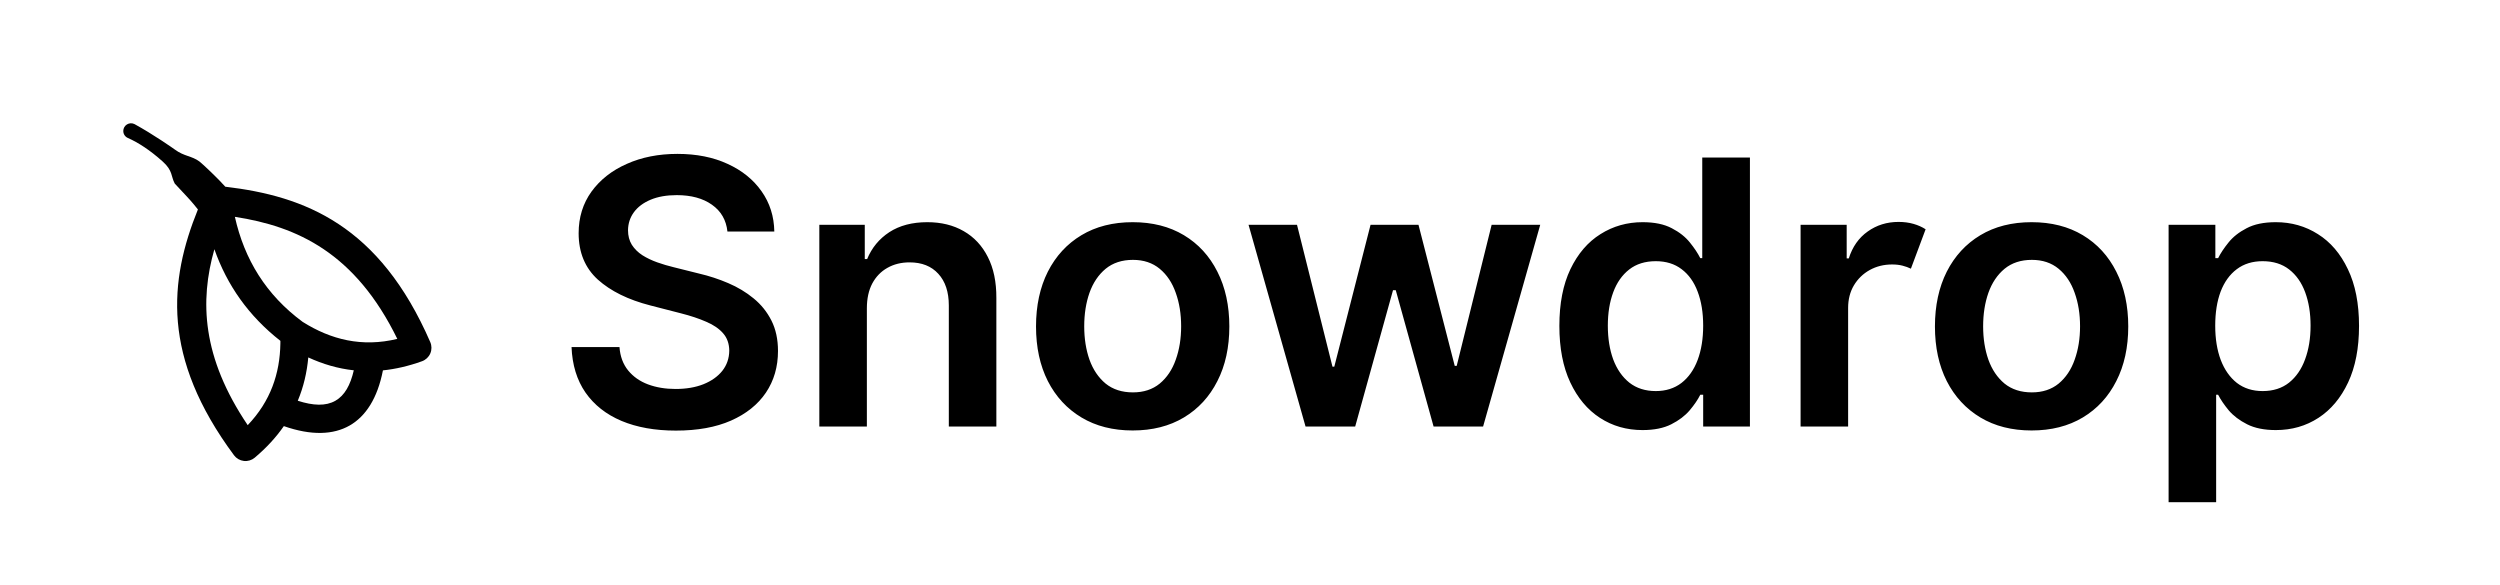
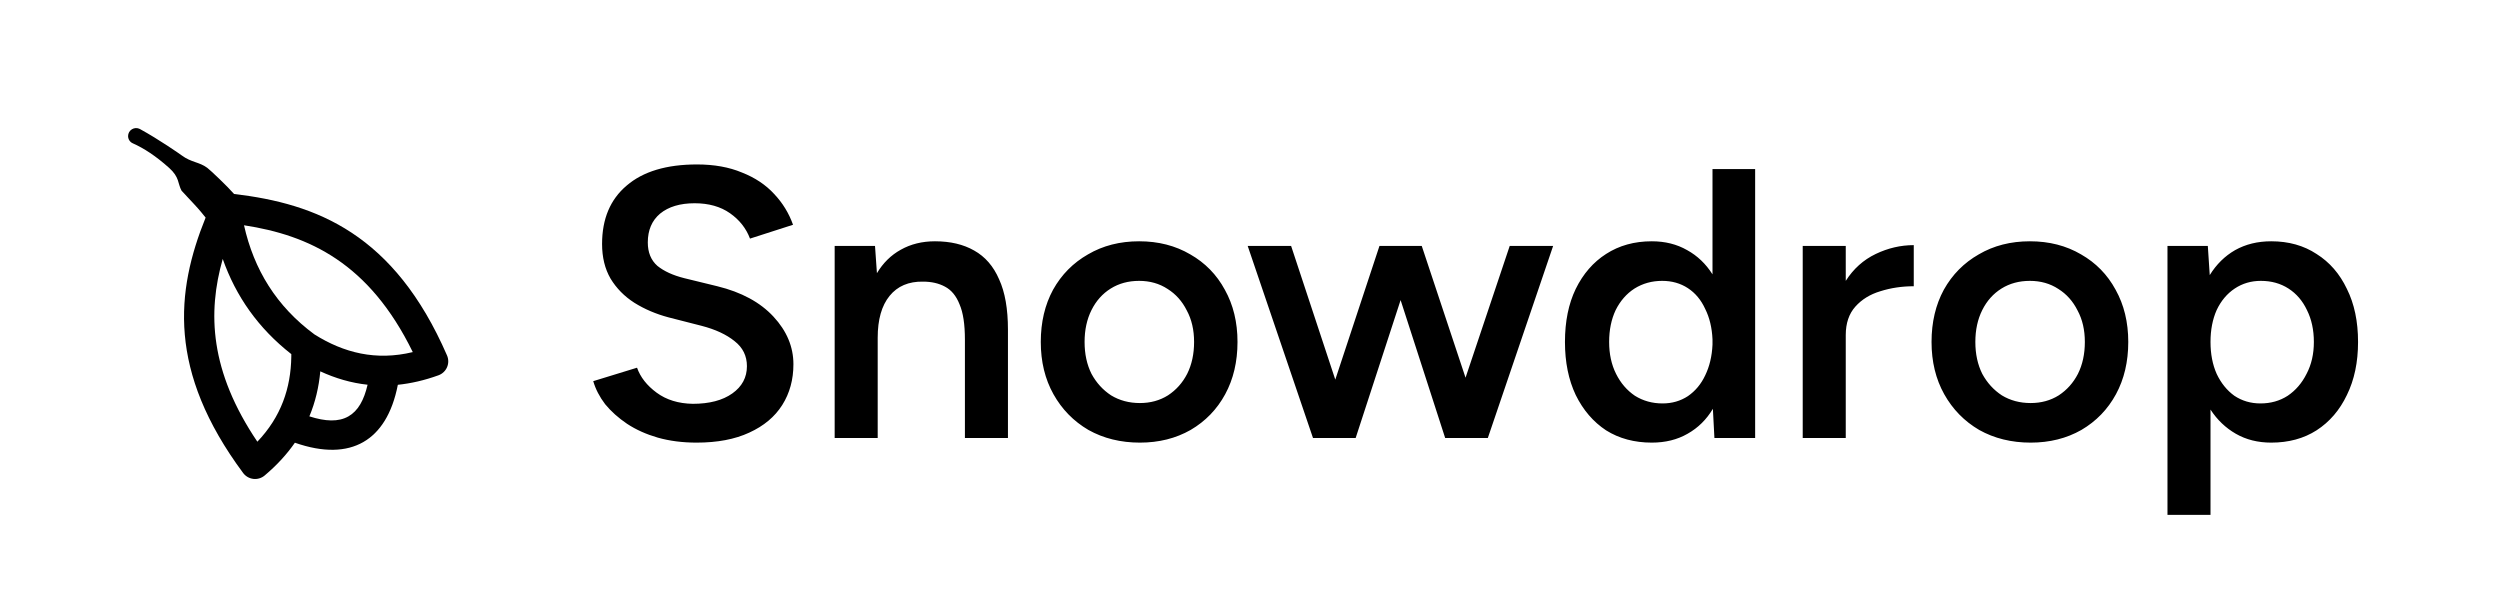
- <svg xmlns="http://www.w3.org/2000/svg" width="1014" height="237" viewBox="0 0 1014 237" fill="none">
-   <path fill-rule="evenodd" clip-rule="evenodd" d="M80.273 84.949C79.303 83.733 77.965 82.039 75.704 79.619C72.071 75.729 70.933 74.54 70.892 74.467C69.287 71.537 70.183 69.271 65.987 65.511C60.851 60.91 56.15 57.86 51.881 55.968C50.746 55.488 50.008 54.376 50.008 53.143L50 53.141C49.999 52.044 50.572 51.027 51.511 50.457C52.449 49.887 53.617 49.847 54.592 50.353C62.204 54.524 70.281 60.183 70.892 60.638C74.706 63.474 77.759 63.174 80.9 65.511C82.154 66.443 88.692 72.654 91.383 75.73C123.71 79.535 153.895 91.351 174.519 138.761C175.158 140.228 175.16 141.893 174.526 143.362C173.891 144.831 172.677 145.972 171.171 146.516C165.686 148.495 160.409 149.703 155.316 150.223C153.111 161.552 148.342 168.857 141.82 172.588C135.194 176.378 126.271 176.744 115.127 172.835C112.015 177.323 108.113 181.599 103.317 185.636C102.092 186.667 100.496 187.147 98.904 186.961C97.314 186.775 95.871 185.94 94.918 184.655C65.385 144.827 68.62 113.759 80.273 84.949ZM113.73 138.249C100.833 128.152 92.082 115.664 86.956 101.087C80.984 122.068 81.879 144.885 100.471 172.441C109.759 162.707 113.528 151.495 113.722 139.328C113.722 139.324 113.722 139.32 113.722 139.316C113.728 138.961 113.73 138.605 113.73 138.249ZM120.778 162.545C127.054 164.563 132.134 164.779 136.053 162.537C139.797 160.395 142.113 156.209 143.502 150.199C137.069 149.502 130.933 147.692 125.043 144.972C124.49 151.062 123.124 156.935 120.778 162.545ZM95.264 87.945C99.115 105.203 107.914 119.608 122.765 130.557C134.24 137.772 146.807 140.927 161.15 137.457C144.108 102.61 120.611 91.84 95.264 87.945Z" fill="black" />
-   <path d="M295.046 93.898C294.549 89.246 292.454 85.624 288.761 83.032C285.103 80.44 280.344 79.144 274.485 79.144C270.366 79.144 266.832 79.765 263.885 81.008C260.938 82.251 258.683 83.938 257.12 86.068C255.558 88.199 254.759 90.631 254.723 93.366C254.723 95.638 255.238 97.609 256.268 99.278C257.333 100.947 258.771 102.368 260.582 103.54C262.393 104.676 264.4 105.635 266.602 106.416C268.803 107.197 271.023 107.854 273.26 108.387L283.487 110.944C287.607 111.903 291.566 113.199 295.366 114.832C299.201 116.466 302.628 118.526 305.646 121.011C308.7 123.497 311.115 126.498 312.891 130.013C314.666 133.529 315.554 137.648 315.554 142.371C315.554 148.763 313.92 154.392 310.653 159.257C307.386 164.087 302.663 167.869 296.484 170.603C290.341 173.302 282.901 174.651 274.165 174.651C265.678 174.651 258.31 173.337 252.06 170.71C245.845 168.082 240.98 164.246 237.464 159.204C233.984 154.161 232.102 148.018 231.818 140.773H251.261C251.545 144.573 252.717 147.734 254.776 150.255C256.836 152.776 259.517 154.658 262.82 155.901C266.158 157.144 269.886 157.766 274.006 157.766C278.303 157.766 282.067 157.126 285.298 155.848C288.565 154.534 291.122 152.723 292.969 150.415C294.815 148.071 295.756 145.337 295.792 142.212C295.756 139.371 294.922 137.027 293.288 135.18C291.655 133.298 289.364 131.736 286.417 130.493C283.505 129.214 280.096 128.078 276.19 127.084L263.778 123.888C254.794 121.58 247.692 118.082 242.472 113.394C237.287 108.671 234.695 102.403 234.695 94.591C234.695 88.163 236.435 82.535 239.915 77.705C243.43 72.876 248.207 69.129 254.244 66.466C260.281 63.767 267.116 62.418 274.751 62.418C282.493 62.418 289.276 63.767 295.099 66.466C300.959 69.129 305.558 72.84 308.896 77.599C312.234 82.322 313.956 87.755 314.062 93.898H295.046ZM351.602 125.06V173H332.32V91.182H350.75V105.085H351.709C353.591 100.504 356.592 96.864 360.711 94.165C364.866 91.466 369.997 90.117 376.105 90.117C381.752 90.117 386.67 91.324 390.86 93.739C395.086 96.153 398.353 99.651 400.661 104.232C403.005 108.813 404.159 114.371 404.124 120.905V173H384.841V123.888C384.841 118.419 383.421 114.14 380.58 111.05C377.774 107.961 373.886 106.416 368.914 106.416C365.541 106.416 362.54 107.162 359.912 108.653C357.32 110.109 355.278 112.222 353.786 114.992C352.33 117.762 351.602 121.118 351.602 125.06ZM459.415 174.598C451.425 174.598 444.5 172.84 438.641 169.325C432.781 165.809 428.236 160.891 425.004 154.57C421.808 148.249 420.21 140.862 420.21 132.411C420.21 123.959 421.808 116.555 425.004 110.198C428.236 103.842 432.781 98.906 438.641 95.39C444.5 91.874 451.425 90.117 459.415 90.117C467.405 90.117 474.33 91.874 480.189 95.39C486.048 98.906 490.576 103.842 493.772 110.198C497.004 116.555 498.619 123.959 498.619 132.411C498.619 140.862 497.004 148.249 493.772 154.57C490.576 160.891 486.048 165.809 480.189 169.325C474.33 172.84 467.405 174.598 459.415 174.598ZM459.521 159.151C463.854 159.151 467.476 157.961 470.388 155.582C473.3 153.167 475.466 149.935 476.887 145.887C478.343 141.839 479.07 137.329 479.07 132.357C479.07 127.35 478.343 122.822 476.887 118.774C475.466 114.69 473.3 111.441 470.388 109.026C467.476 106.612 463.854 105.404 459.521 105.404C455.083 105.404 451.389 106.612 448.442 109.026C445.53 111.441 443.346 114.69 441.89 118.774C440.47 122.822 439.759 127.35 439.759 132.357C439.759 137.329 440.47 141.839 441.89 145.887C443.346 149.935 445.53 153.167 448.442 155.582C451.389 157.961 455.083 159.151 459.521 159.151ZM529.528 173L506.41 91.182H526.065L540.447 148.71H541.193L555.895 91.182H575.337L590.039 148.391H590.838L605.007 91.182H624.716L601.545 173H581.463L566.122 117.709H565.004L549.663 173H529.528ZM666.198 174.438C659.77 174.438 654.017 172.787 648.939 169.484C643.861 166.182 639.848 161.388 636.901 155.102C633.953 148.817 632.48 141.182 632.48 132.197C632.48 123.107 633.971 115.436 636.954 109.186C639.972 102.901 644.039 98.16 649.152 94.964C654.266 91.732 659.965 90.117 666.251 90.117C671.045 90.117 674.987 90.933 678.076 92.567C681.166 94.165 683.616 96.1 685.427 98.373C687.238 100.61 688.641 102.723 689.635 104.712H690.434V63.909H709.77V173H690.807V160.109H689.635C688.641 162.098 687.203 164.211 685.32 166.448C683.438 168.65 680.953 170.532 677.863 172.094C674.774 173.657 670.885 174.438 666.198 174.438ZM671.578 158.618C675.661 158.618 679.142 157.517 682.018 155.315C684.894 153.078 687.078 149.971 688.57 145.994C690.061 142.016 690.807 137.382 690.807 132.091C690.807 126.8 690.061 122.201 688.57 118.295C687.114 114.388 684.948 111.352 682.071 109.186C679.23 107.02 675.732 105.937 671.578 105.937C667.281 105.937 663.694 107.055 660.818 109.293C657.941 111.53 655.775 114.619 654.319 118.561C652.863 122.503 652.135 127.013 652.135 132.091C652.135 137.205 652.863 141.768 654.319 145.781C655.811 149.758 657.994 152.901 660.871 155.209C663.783 157.482 667.352 158.618 671.578 158.618ZM730.318 173V91.182H749.015V104.818H749.867C751.358 100.095 753.915 96.455 757.537 93.898C761.159 91.306 765.332 90.01 770.055 90.01C772.257 90.01 774.281 90.276 776.127 90.809C777.974 91.342 779.608 92.07 781.028 92.993L775.062 108.973C774.032 108.476 772.896 108.067 771.653 107.748C770.41 107.428 769.007 107.268 767.445 107.268C764.107 107.268 761.088 108.014 758.39 109.506C755.691 110.997 753.542 113.075 751.944 115.738C750.382 118.366 749.6 121.42 749.6 124.9V173H730.318ZM824.015 174.598C816.025 174.598 809.1 172.84 803.24 169.325C797.381 165.809 792.836 160.891 789.604 154.57C786.408 148.249 784.81 140.862 784.81 132.411C784.81 123.959 786.408 116.555 789.604 110.198C792.836 103.842 797.381 98.906 803.24 95.39C809.1 91.874 816.025 90.117 824.015 90.117C832.005 90.117 838.929 91.874 844.789 95.39C850.648 98.906 855.176 103.842 858.372 110.198C861.603 116.555 863.219 123.959 863.219 132.411C863.219 140.862 861.603 148.249 858.372 154.57C855.176 160.891 850.648 165.809 844.789 169.325C838.929 172.84 832.005 174.598 824.015 174.598ZM824.121 159.151C828.453 159.151 832.076 157.961 834.988 155.582C837.9 153.167 840.066 149.935 841.486 145.887C842.942 141.839 843.67 137.329 843.67 132.357C843.67 127.35 842.942 122.822 841.486 118.774C840.066 114.69 837.9 111.441 834.988 109.026C832.076 106.612 828.453 105.404 824.121 105.404C819.682 105.404 815.989 106.612 813.042 109.026C810.13 111.441 807.946 114.69 806.49 118.774C805.069 122.822 804.359 127.35 804.359 132.357C804.359 137.329 805.069 141.839 806.49 145.887C807.946 149.935 810.13 153.167 813.042 155.582C815.989 157.961 819.682 159.151 824.121 159.151ZM879.585 203.682V91.182H898.548V104.712H899.667C900.661 102.723 902.064 100.61 903.875 98.373C905.686 96.1 908.137 94.165 911.226 92.567C914.316 90.933 918.257 90.117 923.051 90.117C929.372 90.117 935.072 91.732 940.15 94.964C945.264 98.16 949.312 102.901 952.295 109.186C955.313 115.436 956.823 123.107 956.823 132.197C956.823 141.182 955.349 148.817 952.401 155.102C949.454 161.388 945.441 166.182 940.363 169.484C935.285 172.787 929.532 174.438 923.105 174.438C918.417 174.438 914.529 173.657 911.439 172.094C908.35 170.532 905.864 168.65 903.982 166.448C902.135 164.211 900.697 162.098 899.667 160.109H898.868V203.682H879.585ZM898.495 132.091C898.495 137.382 899.241 142.016 900.732 145.994C902.259 149.971 904.443 153.078 907.284 155.315C910.161 157.517 913.641 158.618 917.725 158.618C921.986 158.618 925.555 157.482 928.431 155.209C931.308 152.901 933.474 149.758 934.93 145.781C936.421 141.768 937.167 137.205 937.167 132.091C937.167 127.013 936.439 122.503 934.983 118.561C933.527 114.619 931.361 111.53 928.485 109.293C925.608 107.055 922.021 105.937 917.725 105.937C913.605 105.937 910.107 107.02 907.231 109.186C904.355 111.352 902.171 114.388 900.679 118.295C899.223 122.201 898.495 126.8 898.495 132.091Z" fill="black" />
+ <svg xmlns="http://www.w3.org/2000/svg" width="976" height="237" viewBox="0 0 976 237" fill="none">
+   <path fill-rule="evenodd" clip-rule="evenodd" d="M80.273 84.949C79.303 83.733 77.965 82.039 75.704 79.619C72.071 75.729 70.933 74.54 70.892 74.467C69.287 71.537 70.183 69.271 65.987 65.511C60.851 60.91 56.15 57.86 51.881 55.968C50.746 55.488 50.008 54.376 50.008 53.143L50 53.141C49.999 52.044 50.572 51.027 51.511 50.457C52.449 49.887 53.617 49.847 54.592 50.353C62.204 54.524 70.281 60.183 70.892 60.638C74.706 63.474 77.759 63.174 80.9 65.511C82.154 66.443 88.692 72.654 91.383 75.73C123.71 79.535 153.895 91.351 174.519 138.761C175.158 140.228 175.16 141.893 174.526 143.362C173.891 144.831 172.677 145.972 171.171 146.516C165.686 148.495 160.409 149.703 155.316 150.223C153.111 161.552 148.342 168.857 141.82 172.588C135.194 176.378 126.271 176.744 115.127 172.835C112.015 177.323 108.113 181.599 103.317 185.636C102.092 186.667 100.496 187.147 98.904 186.961C97.314 186.775 95.871 185.94 94.918 184.655C65.385 144.827 68.62 113.759 80.273 84.949ZM113.73 138.249C100.833 128.152 92.082 115.664 86.956 101.087C80.984 122.068 81.879 144.885 100.471 172.441C109.759 162.707 113.528 151.495 113.722 139.328C113.722 139.324 113.722 139.32 113.722 139.316C113.728 138.961 113.73 138.605 113.73 138.249ZM120.778 162.545C127.054 164.563 132.134 164.779 136.053 162.537C139.797 160.395 142.113 156.209 143.502 150.199C137.068 149.502 130.933 147.692 125.043 144.972C124.49 151.062 123.124 156.935 120.778 162.545ZM95.264 87.945C99.115 105.203 107.914 119.608 122.765 130.557C134.24 137.772 146.807 140.927 161.15 137.457C144.108 102.61 120.611 91.84 95.264 87.945Z" fill="black" />
+   <path d="M271.95 172.8C266.45 172.8 261.4 172.15 256.8 170.85C252.3 169.55 248.3 167.75 244.8 165.45C241.4 163.15 238.55 160.6 236.25 157.8C234.05 154.9 232.5 151.9 231.6 148.8L248.7 143.55C250 147.25 252.55 150.5 256.35 153.3C260.15 156.1 264.85 157.55 270.45 157.65C276.95 157.65 282.1 156.3 285.9 153.6C289.7 150.9 291.6 147.35 291.6 142.95C291.6 138.95 290 135.7 286.8 133.2C283.6 130.6 279.3 128.6 273.9 127.2L261 123.9C256.1 122.6 251.65 120.7 247.65 118.2C243.75 115.7 240.65 112.55 238.35 108.75C236.15 104.95 235.05 100.45 235.05 95.25C235.05 85.45 238.25 77.85 244.65 72.45C251.05 66.95 260.2 64.2 272.1 64.2C278.8 64.2 284.65 65.25 289.65 67.35C294.75 69.35 298.95 72.15 302.25 75.75C305.55 79.25 308 83.25 309.6 87.75L292.8 93.15C291.3 89.15 288.7 85.85 285 83.25C281.3 80.65 276.7 79.35 271.2 79.35C265.5 79.35 261 80.7 257.7 83.4C254.5 86.1 252.9 89.85 252.9 94.65C252.9 98.55 254.15 101.6 256.65 103.8C259.25 105.9 262.75 107.5 267.15 108.6L280.05 111.75C289.45 114.05 296.75 118 301.95 123.6C307.15 129.2 309.75 135.4 309.75 142.2C309.75 148.2 308.3 153.5 305.4 158.1C302.5 162.7 298.2 166.3 292.5 168.9C286.9 171.5 280.05 172.8 271.95 172.8ZM325.853 171V96H341.603L342.353 106.65C344.753 102.65 347.853 99.6 351.653 97.5C355.553 95.3 360.003 94.2 365.003 94.2C371.003 94.2 376.103 95.4 380.303 97.8C384.603 100.2 387.853 103.95 390.053 109.05C392.353 114.05 393.503 120.6 393.503 128.7V171H376.703V132.6C376.703 126.6 376.003 122 374.603 118.8C373.303 115.5 371.403 113.2 368.903 111.9C366.503 110.6 363.653 109.95 360.353 109.95C354.753 109.85 350.403 111.7 347.303 115.5C344.203 119.3 342.653 124.75 342.653 131.85V171H325.853ZM445.021 172.8C437.521 172.8 430.821 171.15 424.921 167.85C419.121 164.45 414.571 159.8 411.271 153.9C407.971 148 406.321 141.2 406.321 133.5C406.321 125.8 407.921 119 411.121 113.1C414.421 107.2 418.971 102.6 424.771 99.3C430.571 95.9 437.221 94.2 444.721 94.2C452.221 94.2 458.871 95.9 464.671 99.3C470.471 102.6 474.971 107.2 478.171 113.1C481.471 119 483.121 125.8 483.121 133.5C483.121 141.2 481.521 148 478.321 153.9C475.121 159.8 470.621 164.45 464.821 167.85C459.021 171.15 452.421 172.8 445.021 172.8ZM445.021 157.35C449.121 157.35 452.771 156.35 455.971 154.35C459.171 152.25 461.671 149.45 463.471 145.95C465.271 142.35 466.171 138.2 466.171 133.5C466.171 128.8 465.221 124.7 463.321 121.2C461.521 117.6 459.021 114.8 455.821 112.8C452.621 110.7 448.921 109.65 444.721 109.65C440.521 109.65 436.821 110.65 433.621 112.65C430.421 114.65 427.921 117.45 426.121 121.05C424.321 124.65 423.421 128.8 423.421 133.5C423.421 138.2 424.321 142.35 426.121 145.95C428.021 149.45 430.571 152.25 433.771 154.35C437.071 156.35 440.821 157.35 445.021 157.35ZM512.596 171L487.096 96H504.046L521.296 148.2L538.546 96H555.046L572.146 147.45L589.396 96H606.346L580.846 171H564.196L546.796 117.15L529.246 171H512.596ZM644.859 172.8C638.059 172.8 632.109 171.2 627.009 168C622.009 164.7 618.059 160.1 615.159 154.2C612.359 148.3 610.959 141.4 610.959 133.5C610.959 125.5 612.359 118.6 615.159 112.8C618.059 106.9 622.009 102.35 627.009 99.15C632.109 95.85 638.059 94.2 644.859 94.2C650.059 94.2 654.659 95.35 658.659 97.65C662.659 99.85 665.959 103 668.559 107.1V66H685.209V171H669.309L668.709 159.6C666.209 163.8 662.909 167.05 658.809 169.35C654.809 171.65 650.159 172.8 644.859 172.8ZM649.059 157.5C652.759 157.5 656.059 156.55 658.959 154.65C661.859 152.65 664.109 149.95 665.709 146.55C667.409 143.05 668.359 139.05 668.559 134.55V132.45C668.359 127.95 667.409 124 665.709 120.6C664.109 117.1 661.859 114.4 658.959 112.5C656.059 110.6 652.709 109.65 648.909 109.65C644.909 109.65 641.309 110.65 638.109 112.65C635.009 114.65 632.559 117.45 630.759 121.05C629.059 124.65 628.209 128.8 628.209 133.5C628.209 138.2 629.109 142.35 630.909 145.95C632.709 149.55 635.159 152.4 638.259 154.5C641.459 156.5 645.059 157.5 649.059 157.5ZM703.782 171V96H720.582V109.65C723.582 104.95 727.482 101.45 732.282 99.15C737.082 96.85 742.032 95.7 747.132 95.7V111.75C742.532 111.75 738.182 112.4 734.082 113.7C730.082 114.9 726.832 116.9 724.332 119.7C721.832 122.5 720.582 126.2 720.582 130.8V171H703.782ZM792.775 172.8C785.275 172.8 778.575 171.15 772.675 167.85C766.875 164.45 762.325 159.8 759.025 153.9C755.725 148 754.075 141.2 754.075 133.5C754.075 125.8 755.675 119 758.875 113.1C762.175 107.2 766.725 102.6 772.525 99.3C778.325 95.9 784.975 94.2 792.475 94.2C799.975 94.2 806.625 95.9 812.425 99.3C818.225 102.6 822.725 107.2 825.925 113.1C829.225 119 830.875 125.8 830.875 133.5C830.875 141.2 829.275 148 826.075 153.9C822.875 159.8 818.375 164.45 812.575 167.85C806.775 171.15 800.175 172.8 792.775 172.8ZM792.775 157.35C796.875 157.35 800.525 156.35 803.725 154.35C806.925 152.25 809.425 149.45 811.225 145.95C813.025 142.35 813.925 138.2 813.925 133.5C813.925 128.8 812.975 124.7 811.075 121.2C809.275 117.6 806.775 114.8 803.575 112.8C800.375 110.7 796.675 109.65 792.475 109.65C788.275 109.65 784.575 110.65 781.375 112.65C778.175 114.65 775.675 117.45 773.875 121.05C772.075 124.65 771.175 128.8 771.175 133.5C771.175 138.2 772.075 142.35 773.875 145.95C775.775 149.45 778.325 152.25 781.525 154.35C784.825 156.35 788.575 157.35 792.775 157.35ZM846.183 201V96H861.933L862.683 107.4C865.283 103.2 868.583 99.95 872.583 97.65C876.683 95.35 881.383 94.2 886.683 94.2C893.483 94.2 899.383 95.85 904.383 99.15C909.483 102.35 913.433 106.9 916.233 112.8C919.133 118.6 920.583 125.5 920.583 133.5C920.583 141.4 919.133 148.3 916.233 154.2C913.433 160.1 909.483 164.7 904.383 168C899.383 171.2 893.483 172.8 886.683 172.8C881.483 172.8 876.883 171.65 872.883 169.35C868.883 167.05 865.583 163.9 862.983 159.9V201H846.183ZM882.483 157.5C886.483 157.5 890.033 156.5 893.133 154.5C896.233 152.4 898.683 149.55 900.483 145.95C902.383 142.35 903.333 138.2 903.333 133.5C903.333 128.8 902.433 124.65 900.633 121.05C898.933 117.45 896.533 114.65 893.433 112.65C890.333 110.65 886.733 109.65 882.633 109.65C878.833 109.65 875.433 110.65 872.433 112.65C869.433 114.65 867.083 117.45 865.383 121.05C863.783 124.65 862.983 128.8 862.983 133.5C862.983 138.2 863.783 142.35 865.383 145.95C867.083 149.55 869.383 152.4 872.283 154.5C875.283 156.5 878.683 157.5 882.483 157.5Z" fill="black" />
</svg>
